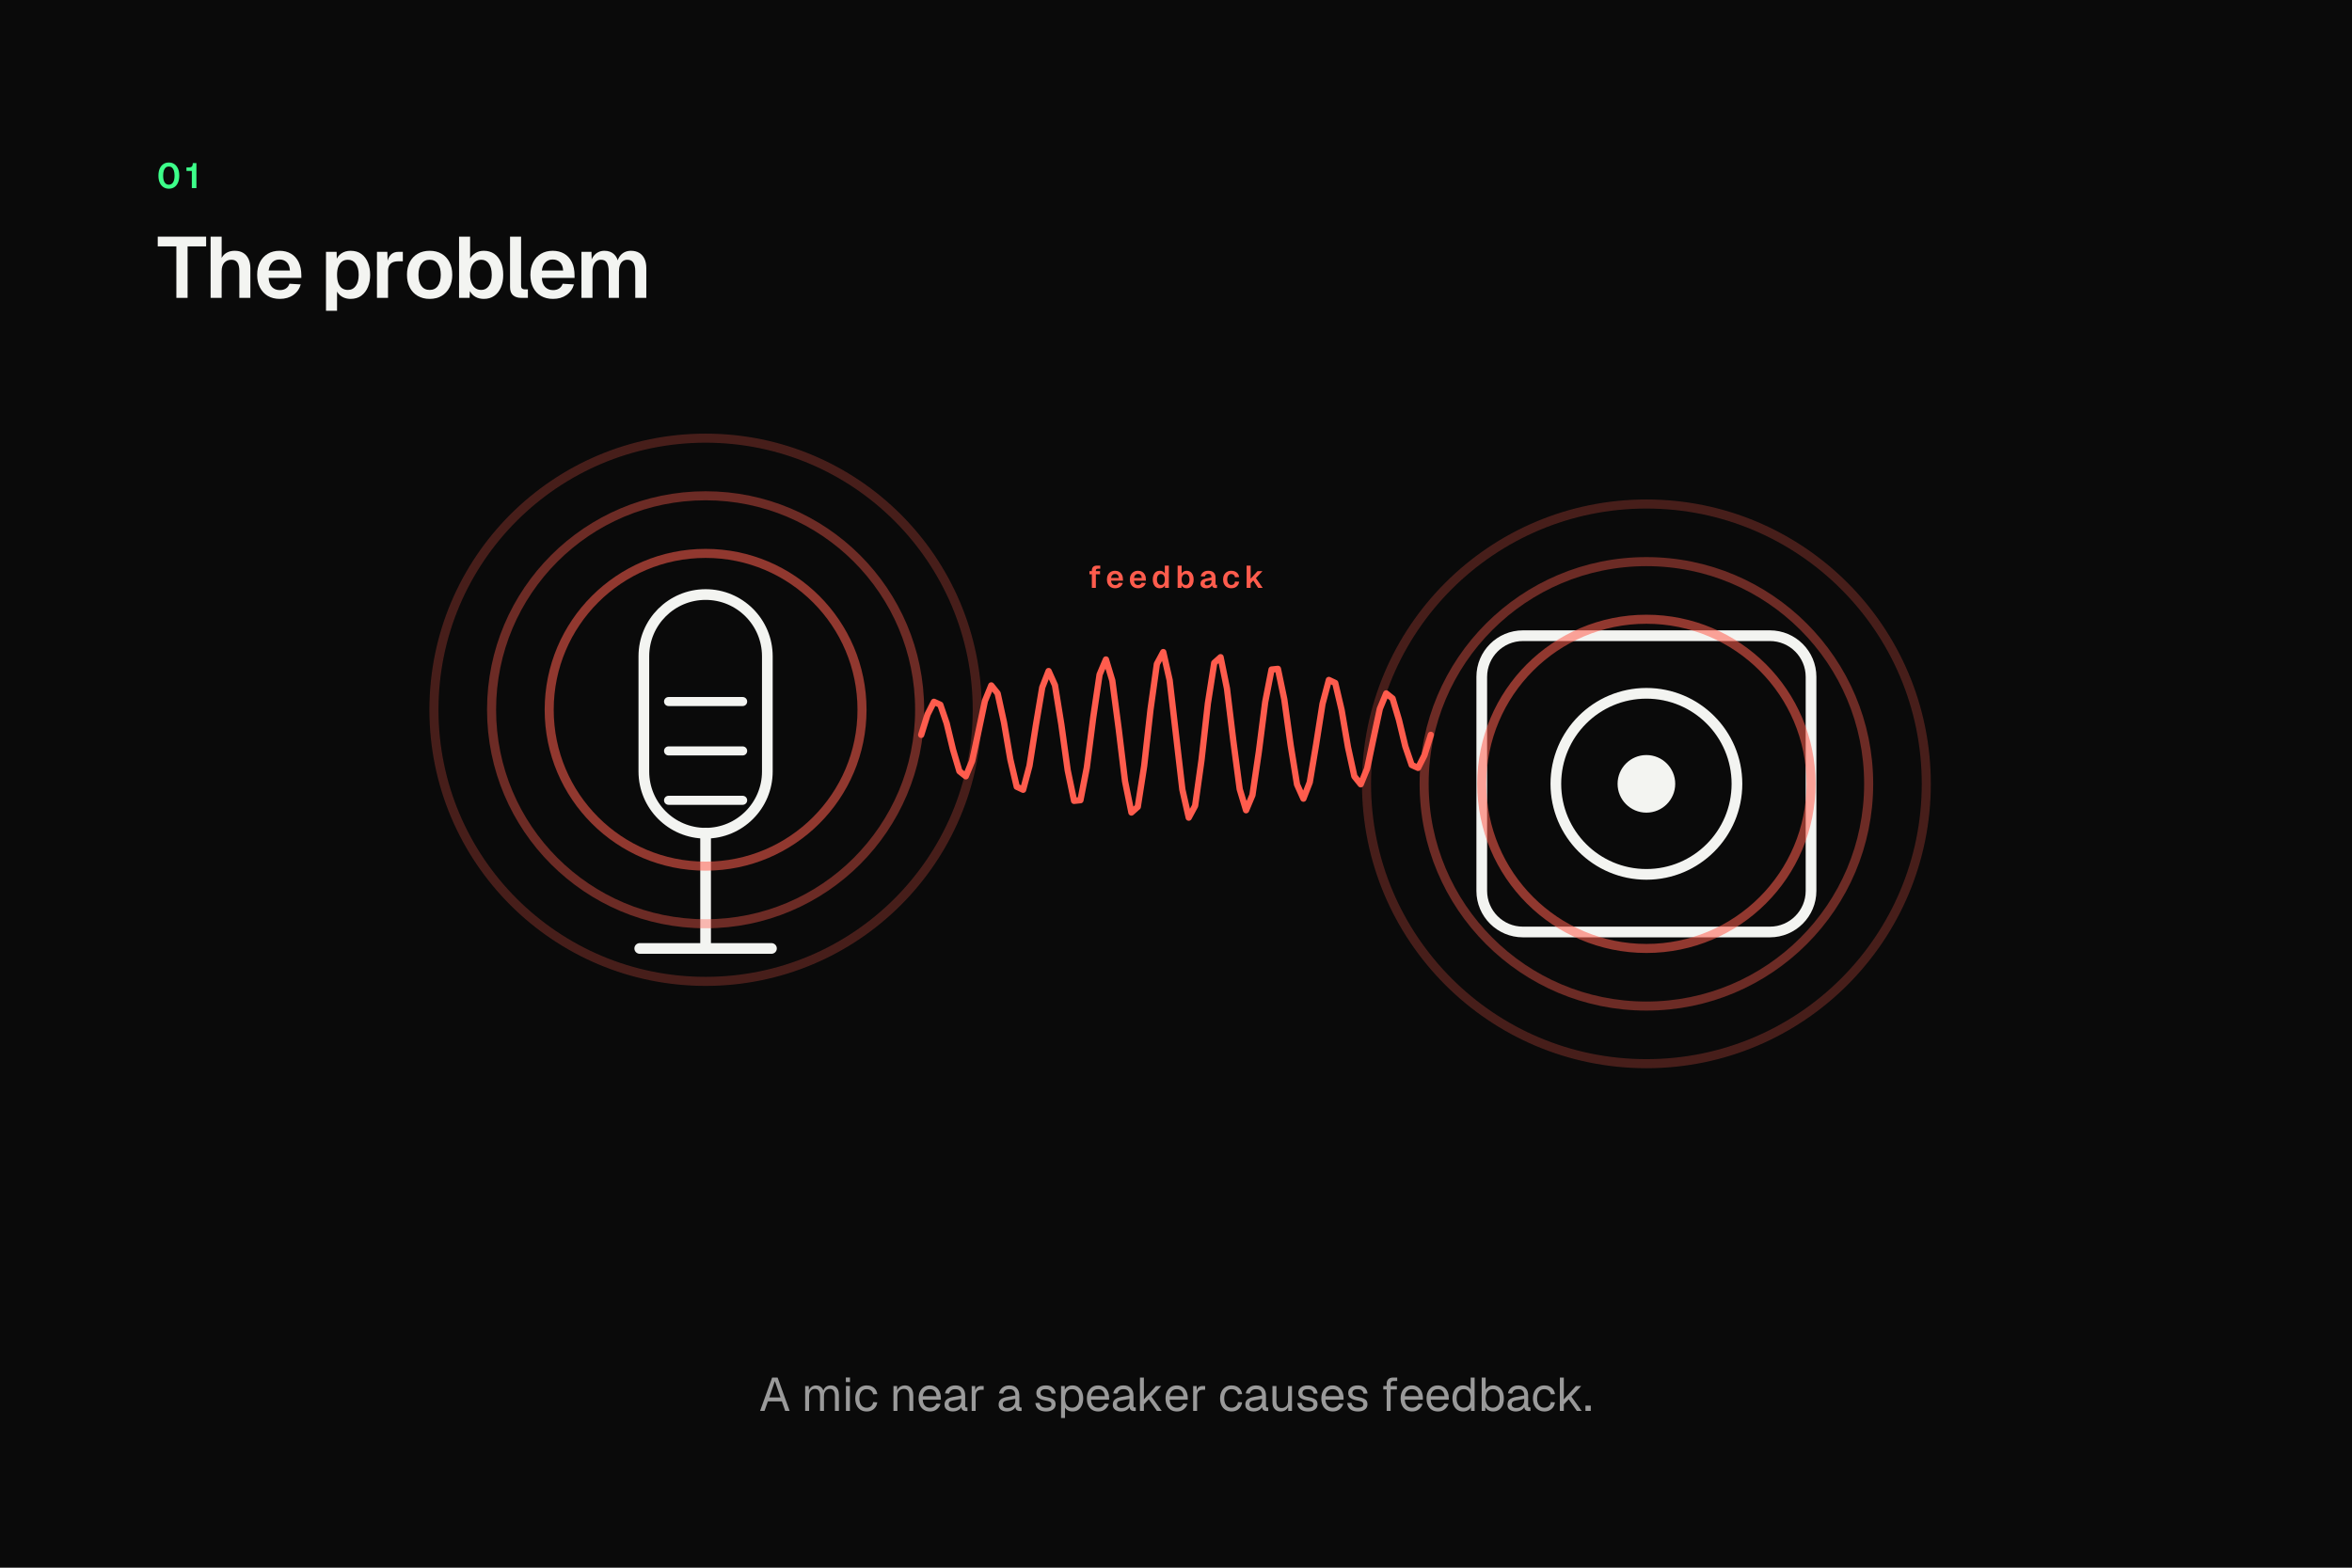
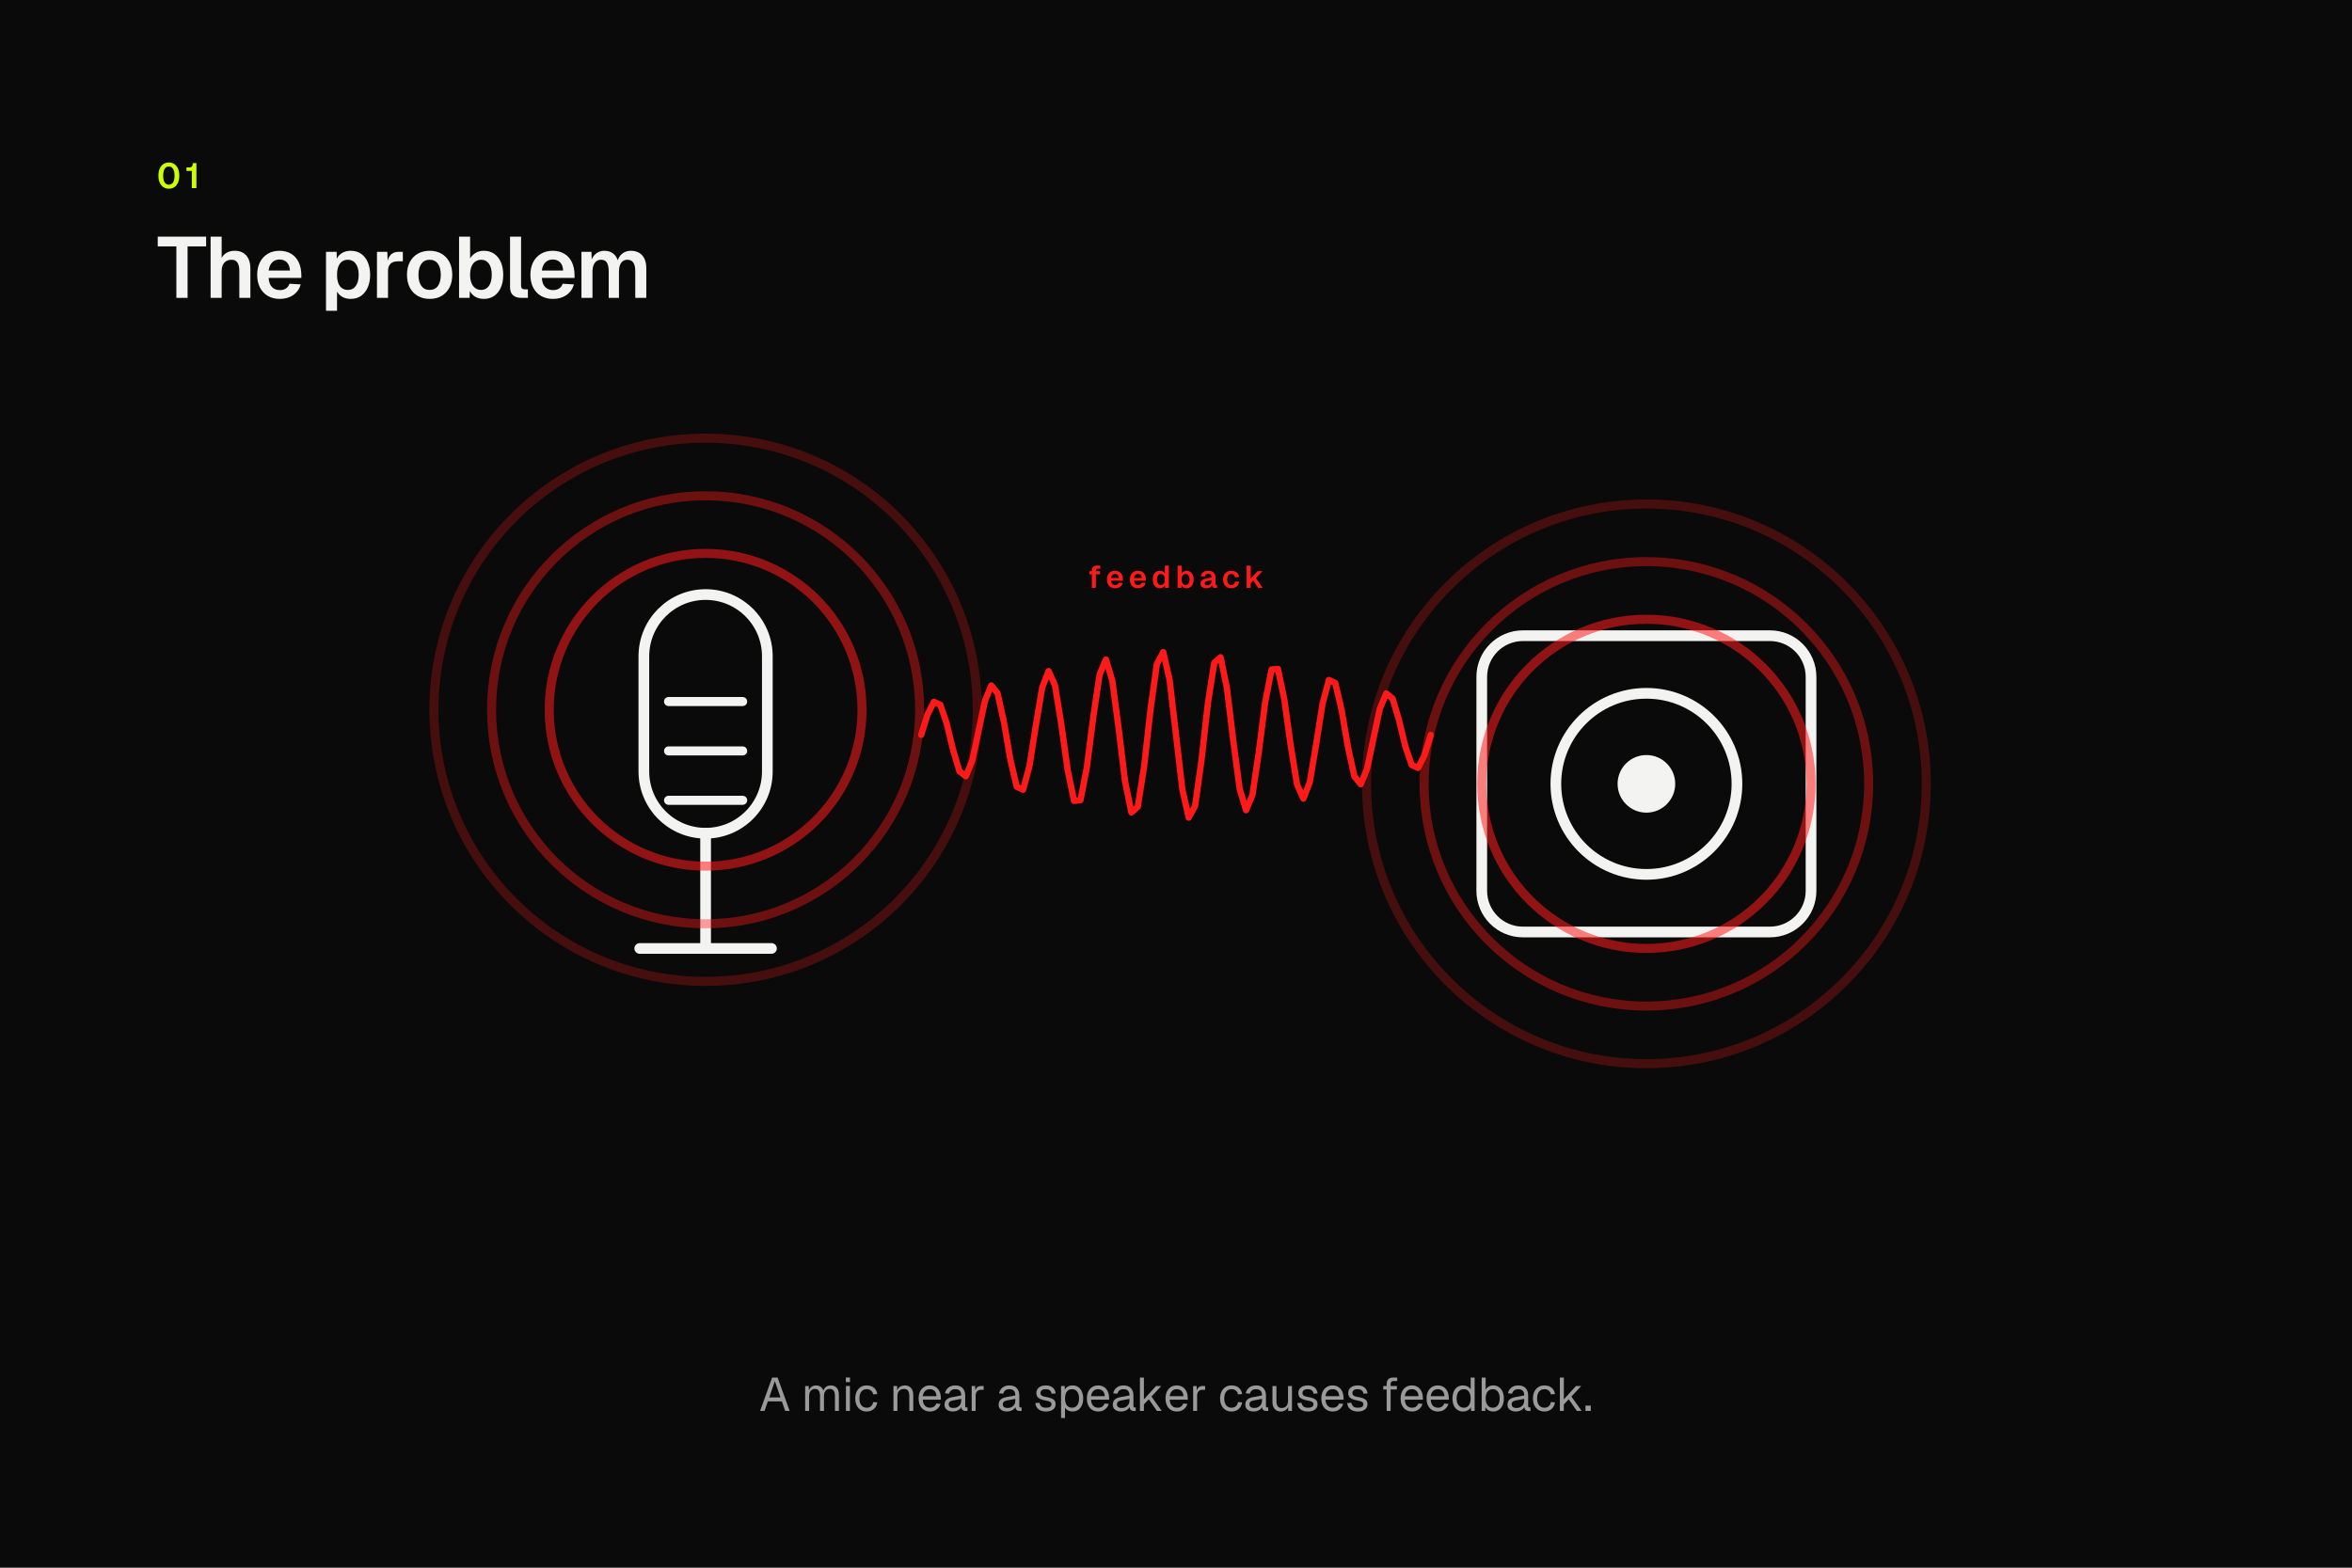
<svg xmlns="http://www.w3.org/2000/svg" viewBox="0 0 1200 800" width="1200" height="800" role="img" aria-label="A mic near a speaker causes feedback.">
  <rect width="1200" height="800" fill="#0A0A0A" />
-   <g fill="#3DFF8A" transform="translate(80.000 96.000) scale(0.018)">
+   <g fill="#CCFF00" transform="translate(80.000 96.000) scale(0.018)">
    <path d="M341 16Q251 16 184.5 -29.0Q118 -74 82.0 -157.0Q46 -240 46 -354Q46 -468 82.0 -551.5Q118 -635 184.5 -680.5Q251 -726 341 -726Q433 -726 499.0 -680.5Q565 -635 601.0 -552.0Q637 -469 637 -354Q637 -240 601.0 -157.0Q565 -74 499.0 -29.0Q433 16 341 16ZM341 -97Q419 -97 461.0 -162.5Q503 -228 503 -354Q503 -438 484.0 -496.0Q465 -554 429.5 -583.5Q394 -613 341 -613Q290 -613 254.0 -583.5Q218 -554 199.0 -496.0Q180 -438 180 -354Q180 -228 222.0 -162.5Q264 -97 341 -97Z" />
    <path d="M993.0 0V-487H841.0V-586H902.0Q945.0 -586 971.0 -597.0Q997.0 -608 1008.5 -635.5Q1020.0 -663 1020.0 -710H1123.0V0Z" />
  </g>
  <g fill="#F3F4F1" transform="translate(80.000 152.000) scale(0.044)">
    <path d="M227 0V-597H11V-710H572V-597H357V0Z" />
    <path d="M624.0 0V-710H752.0V-412H736.0Q744.0 -458 768.0 -487.5Q792.0 -517 827.0 -531.5Q862.0 -546 904.0 -546Q963.0 -546 1003.5 -520.5Q1044.0 -495 1064.5 -449.0Q1085.0 -403 1085.0 -343V0H957.0V-312Q957.0 -377 935.0 -409.5Q913.0 -442 866.0 -442Q814.0 -442 783.0 -408.0Q752.0 -374 752.0 -309V0Z" />
    <path d="M1426.0 12Q1346.0 12 1287.0 -22.5Q1228.0 -57 1196.0 -120.0Q1164.0 -183 1164.0 -267Q1164.0 -351 1196.0 -413.5Q1228.0 -476 1286.5 -511.0Q1345.0 -546 1423.0 -546Q1499.0 -546 1556.5 -512.0Q1614.0 -478 1645.0 -414.0Q1676.0 -350 1676.0 -260V-231H1297.0Q1301.0 -161 1335.5 -125.5Q1370.0 -90 1427.0 -90Q1470.0 -90 1498.5 -109.5Q1527.0 -129 1538.0 -164L1669.0 -156Q1647.0 -78 1582.5 -33.0Q1518.0 12 1426.0 12ZM1297.0 -317H1544.0Q1540.0 -382 1507.0 -413.5Q1474.0 -445 1423.0 -445Q1372.0 -445 1338.5 -412.0Q1305.0 -379 1297.0 -317Z" />
    <path d="" />
    <path d="M1962.0 150V-534H2085.0L2088.0 -420L2075.0 -426Q2095.0 -485 2140.5 -515.5Q2186.0 -546 2247.0 -546Q2323.0 -546 2373.5 -508.0Q2424.0 -470 2449.0 -407.0Q2474.0 -344 2474.0 -267Q2474.0 -190 2448.5 -127.0Q2423.0 -64 2372.5 -26.0Q2322.0 12 2246.0 12Q2206.0 12 2171.5 -2.0Q2137.0 -16 2112.5 -42.0Q2088.0 -68 2078.0 -103L2090.0 -113V150ZM2216.0 -92Q2274.0 -92 2307.5 -138.5Q2341.0 -185 2341.0 -267Q2341.0 -349 2307.5 -395.5Q2274.0 -442 2216.0 -442Q2177.0 -442 2149.0 -422.5Q2121.0 -403 2105.5 -364.0Q2090.0 -325 2090.0 -267Q2090.0 -209 2105.0 -170.0Q2120.0 -131 2148.5 -111.5Q2177.0 -92 2216.0 -92Z" />
    <path d="M2553.0 0V-534H2673.0L2678.0 -386L2667.0 -388Q2679.0 -465 2712.5 -499.5Q2746.0 -534 2804.0 -534H2853.0V-424H2803.0Q2762.0 -424 2735.0 -412.0Q2708.0 -400 2694.5 -374.5Q2681.0 -349 2681.0 -308V0Z" />
    <path d="M3164.0 12Q3085.0 12 3025.5 -22.5Q2966.0 -57 2933.5 -120.0Q2901.0 -183 2901.0 -267Q2901.0 -352 2933.5 -414.5Q2966.0 -477 3025.5 -511.5Q3085.0 -546 3164.0 -546Q3243.0 -546 3302.0 -511.5Q3361.0 -477 3393.5 -414.5Q3426.0 -352 3426.0 -267Q3426.0 -183 3393.5 -120.0Q3361.0 -57 3302.0 -22.5Q3243.0 12 3164.0 12ZM3164.0 -92Q3226.0 -92 3259.5 -138.0Q3293.0 -184 3293.0 -267Q3293.0 -349 3259.5 -395.5Q3226.0 -442 3164.0 -442Q3102.0 -442 3068.0 -395.5Q3034.0 -349 3034.0 -267Q3034.0 -184 3068.0 -138.0Q3102.0 -92 3164.0 -92Z" />
    <path d="M3792.0 12Q3736.0 12 3694.5 -12.0Q3653.0 -36 3630.0 -79L3627.0 0H3505.0V-710H3633.0V-458Q3655.0 -495 3696.0 -520.5Q3737.0 -546 3792.0 -546Q3861.0 -546 3911.5 -511.5Q3962.0 -477 3989.5 -414.5Q4017.0 -352 4017.0 -267Q4017.0 -182 3989.5 -119.5Q3962.0 -57 3911.5 -22.5Q3861.0 12 3792.0 12ZM3763.0 -92Q3818.0 -92 3851.0 -138.5Q3884.0 -185 3884.0 -267Q3884.0 -350 3851.5 -396.0Q3819.0 -442 3764.0 -442Q3723.0 -442 3693.5 -421.5Q3664.0 -401 3648.5 -362.0Q3633.0 -323 3633.0 -267Q3633.0 -213 3648.5 -173.5Q3664.0 -134 3693.0 -113.0Q3722.0 -92 3763.0 -92Z" />
    <path d="M4224.0 0Q4166.0 0 4131.0 -30.0Q4096.0 -60 4096.0 -126V-710H4224.0V-139Q4224.0 -119 4234.5 -109.0Q4245.0 -99 4264.0 -99H4303.0V0Z" />
    <path d="M4594.0 12Q4514.0 12 4455.0 -22.5Q4396.0 -57 4364.0 -120.0Q4332.0 -183 4332.0 -267Q4332.0 -351 4364.0 -413.5Q4396.0 -476 4454.5 -511.0Q4513.0 -546 4591.0 -546Q4667.0 -546 4724.5 -512.0Q4782.0 -478 4813.0 -414.0Q4844.0 -350 4844.0 -260V-231H4465.0Q4469.0 -161 4503.5 -125.5Q4538.0 -90 4595.0 -90Q4638.0 -90 4666.5 -109.5Q4695.0 -129 4706.0 -164L4837.0 -156Q4815.0 -78 4750.5 -33.0Q4686.0 12 4594.0 12ZM4465.0 -317H4712.0Q4708.0 -382 4675.0 -413.5Q4642.0 -445 4591.0 -445Q4540.0 -445 4506.5 -412.0Q4473.0 -379 4465.0 -317Z" />
    <path d="M4924.0 0V-534H5040.0L5044.0 -403L5032.0 -409Q5041.0 -452 5063.5 -482.5Q5086.0 -513 5118.5 -529.5Q5151.0 -546 5190.0 -546Q5258.0 -546 5300.0 -507.5Q5342.0 -469 5353.0 -402H5336.0Q5345.0 -449 5367.0 -480.5Q5389.0 -512 5422.5 -529.0Q5456.0 -546 5498.0 -546Q5553.0 -546 5593.0 -522.5Q5633.0 -499 5654.5 -454.0Q5676.0 -409 5676.0 -343V0H5548.0V-310Q5548.0 -376 5525.5 -409.0Q5503.0 -442 5457.0 -442Q5426.0 -442 5404.0 -426.0Q5382.0 -410 5370.5 -379.5Q5359.0 -349 5359.0 -306V0H5240.0V-306Q5240.0 -372 5220.0 -407.0Q5200.0 -442 5151.0 -442Q5120.0 -442 5098.5 -426.0Q5077.0 -410 5064.5 -379.5Q5052.0 -349 5052.0 -306V0Z" />
  </g>
  <g fill="#9A9A9A" transform="translate(387.324 720.000) scale(0.024)">
    <path d="M20 0 276 -710H392L648 0H554L483 -202H185L114 0ZM214 -286H454L334 -635Z" />
    <path d="" />
    <path d="M978.0 0V-530H1055.0L1058.0 -396L1046.0 -400Q1055.0 -444 1077.5 -475.5Q1100.0 -507 1133.0 -524.5Q1166.0 -542 1206.0 -542Q1275.0 -542 1318.5 -504.0Q1362.0 -466 1373.0 -398L1357.0 -399Q1365.0 -445 1386.5 -476.5Q1408.0 -508 1442.0 -525.0Q1476.0 -542 1520.0 -542Q1577.0 -542 1616.0 -518.5Q1655.0 -495 1675.0 -450.0Q1695.0 -405 1695.0 -341V0H1611.0V-323Q1611.0 -395 1583.0 -431.5Q1555.0 -468 1500.0 -468Q1463.0 -468 1435.5 -450.0Q1408.0 -432 1393.0 -398.5Q1378.0 -365 1378.0 -317V0H1294.0V-317Q1294.0 -388 1269.0 -428.0Q1244.0 -468 1185.0 -468Q1148.0 -468 1120.5 -450.0Q1093.0 -432 1077.5 -398.0Q1062.0 -364 1062.0 -317V0Z" />
    <path d="M1845.0 0V-530H1929.0V0ZM1843.0 -613V-711H1931.0V-613Z" />
    <path d="M2286.0 12Q2212.0 12 2157.5 -22.0Q2103.0 -56 2073.0 -118.5Q2043.0 -181 2043.0 -265Q2043.0 -349 2073.0 -411.0Q2103.0 -473 2157.5 -507.5Q2212.0 -542 2286.0 -542Q2347.0 -542 2394.5 -520.5Q2442.0 -499 2472.0 -458.0Q2502.0 -417 2511.0 -358L2423.0 -352Q2414.0 -405 2377.0 -433.5Q2340.0 -462 2286.0 -462Q2213.0 -462 2172.0 -409.5Q2131.0 -357 2131.0 -265Q2131.0 -173 2172.0 -120.5Q2213.0 -68 2286.0 -68Q2340.0 -68 2377.0 -98.0Q2414.0 -128 2423.0 -188L2511.0 -182Q2502.0 -123 2472.0 -79.5Q2442.0 -36 2394.5 -12.0Q2347.0 12 2286.0 12Z" />
    <path d="" />
    <path d="M2855.0 0V-530H2932.0L2935.0 -395L2925.0 -404Q2935.0 -451 2960.0 -481.5Q2985.0 -512 3020.5 -527.0Q3056.0 -542 3097.0 -542Q3158.0 -542 3197.5 -515.0Q3237.0 -488 3256.5 -442.5Q3276.0 -397 3276.0 -341V0H3192.0V-317Q3192.0 -366 3180.5 -399.5Q3169.0 -433 3144.0 -450.5Q3119.0 -468 3079.0 -468Q3018.0 -468 2978.5 -429.5Q2939.0 -391 2939.0 -317V0Z" />
    <path d="M3633.0 12Q3558.0 12 3503.5 -22.0Q3449.0 -56 3419.5 -118.5Q3390.0 -181 3390.0 -265Q3390.0 -349 3419.5 -411.0Q3449.0 -473 3502.5 -507.5Q3556.0 -542 3629.0 -542Q3698.0 -542 3751.0 -509.5Q3804.0 -477 3833.5 -415.0Q3863.0 -353 3863.0 -264V-239H3478.0Q3483.0 -154 3523.5 -111.0Q3564.0 -68 3633.0 -68Q3685.0 -68 3718.5 -92.5Q3752.0 -117 3765.0 -157L3855.0 -150Q3834.0 -79 3775.5 -33.5Q3717.0 12 3633.0 12ZM3478.0 -313H3771.0Q3765.0 -390 3726.5 -426.0Q3688.0 -462 3629.0 -462Q3568.0 -462 3528.5 -424.5Q3489.0 -387 3478.0 -313Z" />
    <path d="M4120.0 12Q4038.0 12 3989.5 -26.0Q3941.0 -64 3941.0 -132Q3941.0 -200 3981.0 -239.0Q4021.0 -278 4108.0 -294L4296.0 -329Q4296.0 -396 4264.5 -429.0Q4233.0 -462 4170.0 -462Q4115.0 -462 4083.0 -437.5Q4051.0 -413 4039.0 -367L3950.0 -374Q3965.0 -449 4022.5 -495.5Q4080.0 -542 4170.0 -542Q4272.0 -542 4326.0 -484.5Q4380.0 -427 4380.0 -326V-107Q4380.0 -89 4386.5 -81.5Q4393.0 -74 4408.0 -74H4429.0V0Q4425.0 1 4416.0 1.5Q4407.0 2 4397.0 2Q4361.0 2 4338.5 -9.5Q4316.0 -21 4306.0 -45.5Q4296.0 -70 4296.0 -110L4306.0 -108Q4299.0 -74 4272.0 -46.5Q4245.0 -19 4205.0 -3.5Q4165.0 12 4120.0 12ZM4128.0 -62Q4181.0 -62 4218.5 -82.5Q4256.0 -103 4276.0 -138.5Q4296.0 -174 4296.0 -218V-256L4124.0 -224Q4070.0 -214 4049.5 -193.5Q4029.0 -173 4029.0 -140Q4029.0 -103 4055.5 -82.5Q4082.0 -62 4128.0 -62Z" />
    <path d="M4518.0 0V-530H4592.0L4596.0 -396L4588.0 -399Q4598.0 -467 4631.5 -498.5Q4665.0 -530 4721.0 -530H4773.0V-450H4722.0Q4682.0 -450 4655.5 -435.5Q4629.0 -421 4615.5 -392.5Q4602.0 -364 4602.0 -320V0Z" />
    <path d="" />
    <path d="M5270.0 12Q5188.0 12 5139.5 -26.0Q5091.0 -64 5091.0 -132Q5091.0 -200 5131.0 -239.0Q5171.0 -278 5258.0 -294L5446.0 -329Q5446.0 -396 5414.5 -429.0Q5383.0 -462 5320.0 -462Q5265.0 -462 5233.0 -437.5Q5201.0 -413 5189.0 -367L5100.0 -374Q5115.0 -449 5172.5 -495.5Q5230.0 -542 5320.0 -542Q5422.0 -542 5476.0 -484.5Q5530.0 -427 5530.0 -326V-107Q5530.0 -89 5536.5 -81.5Q5543.0 -74 5558.0 -74H5579.0V0Q5575.0 1 5566.0 1.5Q5557.0 2 5547.0 2Q5511.0 2 5488.5 -9.5Q5466.0 -21 5456.0 -45.5Q5446.0 -70 5446.0 -110L5456.0 -108Q5449.0 -74 5422.0 -46.5Q5395.0 -19 5355.0 -3.5Q5315.0 12 5270.0 12ZM5278.0 -62Q5331.0 -62 5368.5 -82.5Q5406.0 -103 5426.0 -138.5Q5446.0 -174 5446.0 -218V-256L5274.0 -224Q5220.0 -214 5199.5 -193.5Q5179.0 -173 5179.0 -140Q5179.0 -103 5205.5 -82.5Q5232.0 -62 5278.0 -62Z" />
    <path d="" />
    <path d="M6101.0 12Q6028.0 12 5978.5 -11.0Q5929.0 -34 5902.5 -74.5Q5876.0 -115 5872.0 -167L5960.0 -173Q5968.0 -125 5999.5 -96.5Q6031.0 -68 6101.0 -68Q6155.0 -68 6184.5 -85.5Q6214.0 -103 6214.0 -142Q6214.0 -163 6204.5 -177.0Q6195.0 -191 6167.0 -201.5Q6139.0 -212 6085.0 -222Q6011.0 -236 5969.0 -257.0Q5927.0 -278 5910.0 -308.0Q5893.0 -338 5893.0 -380Q5893.0 -451 5945.5 -496.5Q5998.0 -542 6094.0 -542Q6164.0 -542 6208.5 -517.5Q6253.0 -493 6276.0 -454.0Q6299.0 -415 6304.0 -372L6216.0 -366Q6214.0 -391 6201.0 -413.0Q6188.0 -435 6162.0 -448.5Q6136.0 -462 6092.0 -462Q6035.0 -462 6008.0 -440.0Q5981.0 -418 5981.0 -384Q5981.0 -358 5991.5 -341.5Q6002.0 -325 6028.5 -314.5Q6055.0 -304 6101.0 -296Q6179.0 -283 6223.0 -263.0Q6267.0 -243 6284.5 -213.5Q6302.0 -184 6302.0 -142Q6302.0 -69 6245.5 -28.5Q6189.0 12 6101.0 12Z" />
    <path d="M6418.0 150V-530H6496.0L6498.0 -416L6486.0 -422Q6506.0 -481 6552.5 -511.5Q6599.0 -542 6660.0 -542Q6739.0 -542 6789.5 -503.0Q6840.0 -464 6864.5 -401.0Q6889.0 -338 6889.0 -265Q6889.0 -192 6864.5 -129.0Q6840.0 -66 6789.5 -27.0Q6739.0 12 6660.0 12Q6619.0 12 6583.5 -2.0Q6548.0 -16 6523.5 -41.0Q6499.0 -66 6490.0 -100L6502.0 -114V150ZM6652.0 -68Q6721.0 -68 6761.0 -120.0Q6801.0 -172 6801.0 -265Q6801.0 -358 6761.0 -410.0Q6721.0 -462 6652.0 -462Q6606.0 -462 6572.5 -440.0Q6539.0 -418 6520.5 -374.0Q6502.0 -330 6502.0 -265Q6502.0 -200 6520.0 -156.0Q6538.0 -112 6572.0 -90.0Q6606.0 -68 6652.0 -68Z" />
    <path d="M7210.0 12Q7135.0 12 7080.5 -22.0Q7026.0 -56 6996.5 -118.5Q6967.0 -181 6967.0 -265Q6967.0 -349 6996.5 -411.0Q7026.0 -473 7079.5 -507.5Q7133.0 -542 7206.0 -542Q7275.0 -542 7328.0 -509.5Q7381.0 -477 7410.5 -415.0Q7440.0 -353 7440.0 -264V-239H7055.0Q7060.0 -154 7100.5 -111.0Q7141.0 -68 7210.0 -68Q7262.0 -68 7295.5 -92.5Q7329.0 -117 7342.0 -157L7432.0 -150Q7411.0 -79 7352.5 -33.5Q7294.0 12 7210.0 12ZM7055.0 -313H7348.0Q7342.0 -390 7303.5 -426.0Q7265.0 -462 7206.0 -462Q7145.0 -462 7105.5 -424.5Q7066.0 -387 7055.0 -313Z" />
    <path d="M7697.0 12Q7615.0 12 7566.5 -26.0Q7518.0 -64 7518.0 -132Q7518.0 -200 7558.0 -239.0Q7598.0 -278 7685.0 -294L7873.0 -329Q7873.0 -396 7841.5 -429.0Q7810.0 -462 7747.0 -462Q7692.0 -462 7660.0 -437.5Q7628.0 -413 7616.0 -367L7527.0 -374Q7542.0 -449 7599.5 -495.5Q7657.0 -542 7747.0 -542Q7849.0 -542 7903.0 -484.5Q7957.0 -427 7957.0 -326V-107Q7957.0 -89 7963.5 -81.5Q7970.0 -74 7985.0 -74H8006.0V0Q8002.0 1 7993.0 1.5Q7984.0 2 7974.0 2Q7938.0 2 7915.5 -9.5Q7893.0 -21 7883.0 -45.5Q7873.0 -70 7873.0 -110L7883.0 -108Q7876.0 -74 7849.0 -46.5Q7822.0 -19 7782.0 -3.5Q7742.0 12 7697.0 12ZM7705.0 -62Q7758.0 -62 7795.5 -82.5Q7833.0 -103 7853.0 -138.5Q7873.0 -174 7873.0 -218V-256L7701.0 -224Q7647.0 -214 7626.5 -193.5Q7606.0 -173 7606.0 -140Q7606.0 -103 7632.5 -82.5Q7659.0 -62 7705.0 -62Z" />
    <path d="M8095.0 0V-710H8179.0V-245L8437.0 -530H8549.0L8340.0 -305L8558.0 0H8456.0L8283.0 -248L8179.0 -138V0Z" />
    <path d="M8882.0 12Q8807.0 12 8752.5 -22.0Q8698.0 -56 8668.5 -118.5Q8639.0 -181 8639.0 -265Q8639.0 -349 8668.5 -411.0Q8698.0 -473 8751.5 -507.5Q8805.0 -542 8878.0 -542Q8947.0 -542 9000.0 -509.5Q9053.0 -477 9082.5 -415.0Q9112.0 -353 9112.0 -264V-239H8727.0Q8732.0 -154 8772.5 -111.0Q8813.0 -68 8882.0 -68Q8934.0 -68 8967.5 -92.5Q9001.0 -117 9014.0 -157L9104.0 -150Q9083.0 -79 9024.5 -33.5Q8966.0 12 8882.0 12ZM8727.0 -313H9020.0Q9014.0 -390 8975.5 -426.0Q8937.0 -462 8878.0 -462Q8817.0 -462 8777.5 -424.5Q8738.0 -387 8727.0 -313Z" />
    <path d="M9226.0 0V-530H9300.0L9304.0 -396L9296.0 -399Q9306.0 -467 9339.5 -498.5Q9373.0 -530 9429.0 -530H9481.0V-450H9430.0Q9390.0 -450 9363.5 -435.5Q9337.0 -421 9323.5 -392.5Q9310.0 -364 9310.0 -320V0Z" />
    <path d="" />
    <path d="M10042.0 12Q9968.0 12 9913.5 -22.0Q9859.0 -56 9829.0 -118.5Q9799.0 -181 9799.0 -265Q9799.0 -349 9829.0 -411.0Q9859.0 -473 9913.5 -507.5Q9968.0 -542 10042.0 -542Q10103.0 -542 10150.5 -520.5Q10198.0 -499 10228.0 -458.0Q10258.0 -417 10267.0 -358L10179.0 -352Q10170.0 -405 10133.0 -433.5Q10096.0 -462 10042.0 -462Q9969.0 -462 9928.0 -409.5Q9887.0 -357 9887.0 -265Q9887.0 -173 9928.0 -120.5Q9969.0 -68 10042.0 -68Q10096.0 -68 10133.0 -98.0Q10170.0 -128 10179.0 -188L10267.0 -182Q10258.0 -123 10228.0 -79.5Q10198.0 -36 10150.5 -12.0Q10103.0 12 10042.0 12Z" />
    <path d="M10514.0 12Q10432.0 12 10383.5 -26.0Q10335.0 -64 10335.0 -132Q10335.0 -200 10375.0 -239.0Q10415.0 -278 10502.0 -294L10690.0 -329Q10690.0 -396 10658.5 -429.0Q10627.0 -462 10564.0 -462Q10509.0 -462 10477.0 -437.5Q10445.0 -413 10433.0 -367L10344.0 -374Q10359.0 -449 10416.5 -495.5Q10474.0 -542 10564.0 -542Q10666.0 -542 10720.0 -484.5Q10774.0 -427 10774.0 -326V-107Q10774.0 -89 10780.5 -81.5Q10787.0 -74 10802.0 -74H10823.0V0Q10819.0 1 10810.0 1.5Q10801.0 2 10791.0 2Q10755.0 2 10732.5 -9.5Q10710.0 -21 10700.0 -45.5Q10690.0 -70 10690.0 -110L10700.0 -108Q10693.0 -74 10666.0 -46.5Q10639.0 -19 10599.0 -3.5Q10559.0 12 10514.0 12ZM10522.0 -62Q10575.0 -62 10612.5 -82.5Q10650.0 -103 10670.0 -138.5Q10690.0 -174 10690.0 -218V-256L10518.0 -224Q10464.0 -214 10443.5 -193.5Q10423.0 -173 10423.0 -140Q10423.0 -103 10449.5 -82.5Q10476.0 -62 10522.0 -62Z" />
    <path d="M11086.0 12Q11007.0 12 10959.5 -41.5Q10912.0 -95 10912.0 -189V-530H10996.0V-212Q10996.0 -135 11023.5 -98.5Q11051.0 -62 11108.0 -62Q11171.0 -62 11207.0 -102.5Q11243.0 -143 11243.0 -214V-530H11327.0V0H11247.0V-131L11260.0 -124Q11244.0 -59 11199.0 -23.5Q11154.0 12 11086.0 12Z" />
    <path d="M11670.0 12Q11597.0 12 11547.5 -11.0Q11498.0 -34 11471.5 -74.5Q11445.0 -115 11441.0 -167L11529.0 -173Q11537.0 -125 11568.5 -96.5Q11600.0 -68 11670.0 -68Q11724.0 -68 11753.5 -85.5Q11783.0 -103 11783.0 -142Q11783.0 -163 11773.5 -177.0Q11764.0 -191 11736.0 -201.5Q11708.0 -212 11654.0 -222Q11580.0 -236 11538.0 -257.0Q11496.0 -278 11479.0 -308.0Q11462.0 -338 11462.0 -380Q11462.0 -451 11514.5 -496.5Q11567.0 -542 11663.0 -542Q11733.0 -542 11777.5 -517.5Q11822.0 -493 11845.0 -454.0Q11868.0 -415 11873.0 -372L11785.0 -366Q11783.0 -391 11770.0 -413.0Q11757.0 -435 11731.0 -448.5Q11705.0 -462 11661.0 -462Q11604.0 -462 11577.0 -440.0Q11550.0 -418 11550.0 -384Q11550.0 -358 11560.5 -341.5Q11571.0 -325 11597.5 -314.5Q11624.0 -304 11670.0 -296Q11748.0 -283 11792.0 -263.0Q11836.0 -243 11853.5 -213.5Q11871.0 -184 11871.0 -142Q11871.0 -69 11814.5 -28.5Q11758.0 12 11670.0 12Z" />
    <path d="M12194.0 12Q12119.0 12 12064.5 -22.0Q12010.0 -56 11980.5 -118.5Q11951.0 -181 11951.0 -265Q11951.0 -349 11980.5 -411.0Q12010.0 -473 12063.5 -507.5Q12117.0 -542 12190.0 -542Q12259.0 -542 12312.0 -509.5Q12365.0 -477 12394.5 -415.0Q12424.0 -353 12424.0 -264V-239H12039.0Q12044.0 -154 12084.5 -111.0Q12125.0 -68 12194.0 -68Q12246.0 -68 12279.5 -92.5Q12313.0 -117 12326.0 -157L12416.0 -150Q12395.0 -79 12336.5 -33.5Q12278.0 12 12194.0 12ZM12039.0 -313H12332.0Q12326.0 -390 12287.5 -426.0Q12249.0 -462 12190.0 -462Q12129.0 -462 12089.5 -424.5Q12050.0 -387 12039.0 -313Z" />
    <path d="M12731.0 12Q12658.0 12 12608.5 -11.0Q12559.0 -34 12532.5 -74.5Q12506.0 -115 12502.0 -167L12590.0 -173Q12598.0 -125 12629.5 -96.5Q12661.0 -68 12731.0 -68Q12785.0 -68 12814.5 -85.5Q12844.0 -103 12844.0 -142Q12844.0 -163 12834.5 -177.0Q12825.0 -191 12797.0 -201.5Q12769.0 -212 12715.0 -222Q12641.0 -236 12599.0 -257.0Q12557.0 -278 12540.0 -308.0Q12523.0 -338 12523.0 -380Q12523.0 -451 12575.5 -496.5Q12628.0 -542 12724.0 -542Q12794.0 -542 12838.5 -517.5Q12883.0 -493 12906.0 -454.0Q12929.0 -415 12934.0 -372L12846.0 -366Q12844.0 -391 12831.0 -413.0Q12818.0 -435 12792.0 -448.5Q12766.0 -462 12722.0 -462Q12665.0 -462 12638.0 -440.0Q12611.0 -418 12611.0 -384Q12611.0 -358 12621.5 -341.5Q12632.0 -325 12658.5 -314.5Q12685.0 -304 12731.0 -296Q12809.0 -283 12853.0 -263.0Q12897.0 -243 12914.5 -213.5Q12932.0 -184 12932.0 -142Q12932.0 -69 12875.5 -28.5Q12819.0 12 12731.0 12Z" />
    <path d="" />
    <path d="M13340.0 0V-578Q13340.0 -637 13374.0 -673.5Q13408.0 -710 13480.0 -710H13564.0V-636H13486.0Q13455.0 -636 13439.5 -619.0Q13424.0 -602 13424.0 -572V0ZM13268.0 -456V-530H13557.0V-456Z" />
    <path d="M13880.0 12Q13805.0 12 13750.5 -22.0Q13696.0 -56 13666.5 -118.5Q13637.0 -181 13637.0 -265Q13637.0 -349 13666.5 -411.0Q13696.0 -473 13749.5 -507.5Q13803.0 -542 13876.0 -542Q13945.0 -542 13998.0 -509.5Q14051.0 -477 14080.5 -415.0Q14110.0 -353 14110.0 -264V-239H13725.0Q13730.0 -154 13770.5 -111.0Q13811.0 -68 13880.0 -68Q13932.0 -68 13965.5 -92.5Q13999.0 -117 14012.0 -157L14102.0 -150Q14081.0 -79 14022.5 -33.5Q13964.0 12 13880.0 12ZM13725.0 -313H14018.0Q14012.0 -390 13973.5 -426.0Q13935.0 -462 13876.0 -462Q13815.0 -462 13775.5 -424.5Q13736.0 -387 13725.0 -313Z" />
    <path d="M14431.0 12Q14356.0 12 14301.5 -22.0Q14247.0 -56 14217.5 -118.5Q14188.0 -181 14188.0 -265Q14188.0 -349 14217.5 -411.0Q14247.0 -473 14300.5 -507.5Q14354.0 -542 14427.0 -542Q14496.0 -542 14549.0 -509.5Q14602.0 -477 14631.5 -415.0Q14661.0 -353 14661.0 -264V-239H14276.0Q14281.0 -154 14321.5 -111.0Q14362.0 -68 14431.0 -68Q14483.0 -68 14516.5 -92.5Q14550.0 -117 14563.0 -157L14653.0 -150Q14632.0 -79 14573.5 -33.5Q14515.0 12 14431.0 12ZM14276.0 -313H14569.0Q14563.0 -390 14524.5 -426.0Q14486.0 -462 14427.0 -462Q14366.0 -462 14326.5 -424.5Q14287.0 -387 14276.0 -313Z" />
    <path d="M14963.0 12Q14894.0 12 14843.5 -22.0Q14793.0 -56 14766.0 -118.0Q14739.0 -180 14739.0 -265Q14739.0 -350 14766.0 -412.0Q14793.0 -474 14843.5 -508.0Q14894.0 -542 14963.0 -542Q15016.0 -542 15060.0 -519.5Q15104.0 -497 15126.0 -456V-710H15210.0V0H15134.0L15131.0 -80Q15109.0 -37 15064.0 -12.5Q15019.0 12 14963.0 12ZM14980.0 -68Q15027.0 -68 15059.5 -92.0Q15092.0 -116 15109.0 -160.5Q15126.0 -205 15126.0 -265Q15126.0 -327 15109.0 -371.0Q15092.0 -415 15059.5 -438.5Q15027.0 -462 14980.0 -462Q14910.0 -462 14868.5 -409.5Q14827.0 -357 14827.0 -265Q14827.0 -174 14868.5 -121.0Q14910.0 -68 14980.0 -68Z" />
    <path d="M15603.0 12Q15548.0 12 15505.0 -12.5Q15462.0 -37 15439.0 -80L15436.0 0H15360.0V-710H15444.0V-456Q15464.0 -489 15506.0 -515.5Q15548.0 -542 15603.0 -542Q15673.0 -542 15724.0 -508.0Q15775.0 -474 15803.0 -412.0Q15831.0 -350 15831.0 -265Q15831.0 -180 15803.0 -118.0Q15775.0 -56 15724.0 -22.0Q15673.0 12 15603.0 12ZM15598.0 -68Q15665.0 -68 15704.0 -121.0Q15743.0 -174 15743.0 -265Q15743.0 -357 15704.0 -409.5Q15665.0 -462 15600.0 -462Q15551.0 -462 15516.0 -438.5Q15481.0 -415 15462.5 -371.0Q15444.0 -327 15444.0 -265Q15444.0 -205 15462.5 -160.5Q15481.0 -116 15515.5 -92.0Q15550.0 -68 15598.0 -68Z" />
    <path d="M16088.0 12Q16006.0 12 15957.5 -26.0Q15909.0 -64 15909.0 -132Q15909.0 -200 15949.0 -239.0Q15989.0 -278 16076.0 -294L16264.0 -329Q16264.0 -396 16232.5 -429.0Q16201.0 -462 16138.0 -462Q16083.0 -462 16051.0 -437.5Q16019.0 -413 16007.0 -367L15918.0 -374Q15933.0 -449 15990.5 -495.5Q16048.0 -542 16138.0 -542Q16240.0 -542 16294.0 -484.5Q16348.0 -427 16348.0 -326V-107Q16348.0 -89 16354.5 -81.5Q16361.0 -74 16376.0 -74H16397.0V0Q16393.0 1 16384.0 1.5Q16375.0 2 16365.0 2Q16329.0 2 16306.5 -9.5Q16284.0 -21 16274.0 -45.5Q16264.0 -70 16264.0 -110L16274.0 -108Q16267.0 -74 16240.0 -46.5Q16213.0 -19 16173.0 -3.5Q16133.0 12 16088.0 12ZM16096.0 -62Q16149.0 -62 16186.5 -82.5Q16224.0 -103 16244.0 -138.5Q16264.0 -174 16264.0 -218V-256L16092.0 -224Q16038.0 -214 16017.5 -193.5Q15997.0 -173 15997.0 -140Q15997.0 -103 16023.5 -82.5Q16050.0 -62 16096.0 -62Z" />
    <path d="M16693.0 12Q16619.0 12 16564.5 -22.0Q16510.0 -56 16480.0 -118.5Q16450.0 -181 16450.0 -265Q16450.0 -349 16480.0 -411.0Q16510.0 -473 16564.5 -507.5Q16619.0 -542 16693.0 -542Q16754.0 -542 16801.5 -520.5Q16849.0 -499 16879.0 -458.0Q16909.0 -417 16918.0 -358L16830.0 -352Q16821.0 -405 16784.0 -433.5Q16747.0 -462 16693.0 -462Q16620.0 -462 16579.0 -409.5Q16538.0 -357 16538.0 -265Q16538.0 -173 16579.0 -120.5Q16620.0 -68 16693.0 -68Q16747.0 -68 16784.0 -98.0Q16821.0 -128 16830.0 -188L16918.0 -182Q16909.0 -123 16879.0 -79.5Q16849.0 -36 16801.5 -12.0Q16754.0 12 16693.0 12Z" />
    <path d="M17022.0 0V-710H17106.0V-245L17364.0 -530H17476.0L17267.0 -305L17485.0 0H17383.0L17210.0 -248L17106.0 -138V0Z" />
    <path d="M17566.0 0V-113H17679.0V0Z" />
  </g>
  <rect x="328.50" y="303.40" width="63.00" height="121.80" rx="31.50" fill="none" stroke="#F3F4F1" stroke-width="5.46" />
  <line x1="341.10" y1="358.00" x2="378.90" y2="358.00" stroke="#F3F4F1" stroke-width="4.62" stroke-linecap="round" />
  <line x1="341.10" y1="383.20" x2="378.90" y2="383.20" stroke="#F3F4F1" stroke-width="4.62" stroke-linecap="round" />
  <line x1="341.10" y1="408.40" x2="378.90" y2="408.40" stroke="#F3F4F1" stroke-width="4.62" stroke-linecap="round" />
  <line x1="360.00" y1="425.20" x2="360.00" y2="484.00" stroke="#F3F4F1" stroke-width="5.46" stroke-linecap="round" />
  <line x1="326.40" y1="484.00" x2="393.60" y2="484.00" stroke="#F3F4F1" stroke-width="5.46" stroke-linecap="round" />
-   <circle cx="360.00" cy="362.20" r="79.80" fill="none" stroke="#FF5C4D" stroke-width="4.62" opacity="0.55" />
-   <circle cx="360.00" cy="362.20" r="109.20" fill="none" stroke="#FF5C4D" stroke-width="4.62" opacity="0.40" />
-   <circle cx="360.00" cy="362.20" r="138.60" fill="none" stroke="#FF5C4D" stroke-width="4.62" opacity="0.25" />
+   <circle cx="360.00" cy="362.20" r="79.80" fill="none" stroke="#FF1A1A" stroke-width="4.62" opacity="0.55" />
+   <circle cx="360.00" cy="362.20" r="109.20" fill="none" stroke="#FF1A1A" stroke-width="4.62" opacity="0.40" />
+   <circle cx="360.00" cy="362.20" r="138.60" fill="none" stroke="#FF1A1A" stroke-width="4.62" opacity="0.25" />
  <rect x="756.00" y="324.40" width="168.00" height="151.20" rx="21.00" fill="none" stroke="#F3F4F1" stroke-width="5.46" />
  <circle cx="840.00" cy="400.00" r="46.20" fill="none" stroke="#F3F4F1" stroke-width="5.46" />
  <circle cx="840.00" cy="400.00" r="14.70" fill="#F3F4F1" />
-   <circle cx="840.00" cy="400.00" r="84.00" fill="none" stroke="#FF5C4D" stroke-width="4.62" opacity="0.55" />
-   <circle cx="840.00" cy="400.00" r="113.40" fill="none" stroke="#FF5C4D" stroke-width="4.62" opacity="0.40" />
-   <circle cx="840.00" cy="400.00" r="142.80" fill="none" stroke="#FF5C4D" stroke-width="4.62" opacity="0.25" />
-   <polyline points="470.00,375.00 473.25,364.55 476.50,358.14 479.75,359.63 483.00,369.14 486.25,382.62 489.50,393.56 492.75,396.15 496.00,388.32 499.25,373.15 502.50,357.73 505.75,349.78 509.00,353.84 512.25,368.70 515.50,387.64 518.75,401.48 522.00,403.02 525.25,390.81 528.50,370.14 531.75,350.81 535.00,342.44 538.25,349.68 541.50,369.68 544.75,393.14 548.00,408.68 551.25,408.34 554.50,391.68 557.75,366.27 561.00,344.26 564.25,336.53 567.50,347.30 570.75,371.88 574.00,398.66 577.25,414.63 580.50,411.73 583.75,390.95 587.00,362.00 590.25,338.80 593.50,332.75 596.75,347.05 600.00,375.00 603.25,402.95 606.50,417.25 609.75,411.20 613.00,388.00 616.25,359.05 619.50,338.27 622.75,335.37 626.00,351.34 629.25,378.12 632.50,402.70 635.75,413.47 639.00,405.74 642.25,383.73 645.50,358.32 648.75,341.66 652.00,341.32 655.25,356.86 658.50,380.32 661.75,400.32 665.00,407.56 668.25,399.19 671.50,379.86 674.75,359.19 678.00,346.98 681.25,348.52 684.50,362.36 687.75,381.30 691.00,396.16 694.25,400.22 697.50,392.27 700.75,376.85 704.00,361.68 707.25,353.85 710.50,356.44 713.75,367.38 717.00,380.86 720.25,390.37 723.50,391.86 726.75,385.45 730.00,375.00" fill="none" stroke="#FF5C4D" stroke-width="3.2" stroke-linecap="round" stroke-linejoin="round" />
-   <g fill="#FF5C4D" transform="translate(555.032 300.000) scale(0.016)">
+   <circle cx="840.00" cy="400.00" r="84.00" fill="none" stroke="#FF1A1A" stroke-width="4.62" opacity="0.55" />
+   <circle cx="840.00" cy="400.00" r="113.40" fill="none" stroke="#FF1A1A" stroke-width="4.62" opacity="0.40" />
+   <circle cx="840.00" cy="400.00" r="142.80" fill="none" stroke="#FF1A1A" stroke-width="4.62" opacity="0.25" />
+   <polyline points="470.00,375.00 473.25,364.55 476.50,358.14 479.75,359.63 483.00,369.14 486.25,382.62 489.50,393.56 492.75,396.15 496.00,388.32 499.25,373.15 502.50,357.73 505.75,349.78 509.00,353.84 512.25,368.70 515.50,387.64 518.75,401.48 522.00,403.02 525.25,390.81 528.50,370.14 531.75,350.81 535.00,342.44 538.25,349.68 541.50,369.68 544.75,393.14 548.00,408.68 551.25,408.34 554.50,391.68 557.75,366.27 561.00,344.26 564.25,336.53 567.50,347.30 570.75,371.88 574.00,398.66 577.25,414.63 580.50,411.73 583.75,390.95 587.00,362.00 590.25,338.80 593.50,332.75 596.75,347.05 600.00,375.00 603.25,402.95 606.50,417.25 609.75,411.20 613.00,388.00 616.25,359.05 619.50,338.27 622.75,335.37 626.00,351.34 629.25,378.12 632.50,402.70 635.75,413.47 639.00,405.74 642.25,383.73 645.50,358.32 648.75,341.66 652.00,341.32 655.25,356.86 658.50,380.32 661.75,400.32 665.00,407.56 668.25,399.19 671.50,379.86 674.75,359.19 678.00,346.98 681.25,348.52 684.50,362.36 687.75,381.30 691.00,396.16 694.25,400.22 697.50,392.27 700.75,376.85 704.00,361.68 707.25,353.85 710.50,356.44 713.75,367.38 717.00,380.86 720.25,390.37 723.50,391.86 726.75,385.45 730.00,375.00" fill="none" stroke="#FF1A1A" stroke-width="3.2" stroke-linecap="round" stroke-linejoin="round" />
+   <g fill="#FF1A1A" transform="translate(555.032 300.000) scale(0.016)">
    <path d="M127 0V-555Q127 -627 166.5 -668.5Q206 -710 291 -710H395V-611H315Q284 -611 269.5 -595.0Q255 -579 255 -548V0ZM51 -435V-534H388V-435Z" />
    <path d="M870.0 12Q790.0 12 731.0 -22.5Q672.0 -57 640.0 -120.0Q608.0 -183 608.0 -267Q608.0 -351 640.0 -413.5Q672.0 -476 730.5 -511.0Q789.0 -546 867.0 -546Q943.0 -546 1000.5 -512.0Q1058.0 -478 1089.0 -414.0Q1120.0 -350 1120.0 -260V-231H741.0Q745.0 -161 779.5 -125.5Q814.0 -90 871.0 -90Q914.0 -90 942.5 -109.5Q971.0 -129 982.0 -164L1113.0 -156Q1091.0 -78 1026.5 -33.0Q962.0 12 870.0 12ZM741.0 -317H988.0Q984.0 -382 951.0 -413.5Q918.0 -445 867.0 -445Q816.0 -445 782.5 -412.0Q749.0 -379 741.0 -317Z" />
    <path d="M1601.0 12Q1521.0 12 1462.0 -22.5Q1403.0 -57 1371.0 -120.0Q1339.0 -183 1339.0 -267Q1339.0 -351 1371.0 -413.5Q1403.0 -476 1461.5 -511.0Q1520.0 -546 1598.0 -546Q1674.0 -546 1731.5 -512.0Q1789.0 -478 1820.0 -414.0Q1851.0 -350 1851.0 -260V-231H1472.0Q1476.0 -161 1510.5 -125.5Q1545.0 -90 1602.0 -90Q1645.0 -90 1673.5 -109.5Q1702.0 -129 1713.0 -164L1844.0 -156Q1822.0 -78 1757.5 -33.0Q1693.0 12 1601.0 12ZM1472.0 -317H1719.0Q1715.0 -382 1682.0 -413.5Q1649.0 -445 1598.0 -445Q1547.0 -445 1513.5 -412.0Q1480.0 -379 1472.0 -317Z" />
    <path d="M2291.0 12Q2223.0 12 2173.5 -22.0Q2124.0 -56 2097.0 -119.0Q2070.0 -182 2070.0 -267Q2070.0 -352 2097.0 -415.0Q2124.0 -478 2174.0 -512.0Q2224.0 -546 2291.0 -546Q2347.0 -546 2389.5 -523.0Q2432.0 -500 2454.0 -458V-710H2582.0V0H2460.0L2457.0 -79Q2435.0 -36 2391.0 -12.0Q2347.0 12 2291.0 12ZM2330.0 -92Q2370.0 -92 2397.5 -112.0Q2425.0 -132 2439.5 -171.5Q2454.0 -211 2454.0 -267Q2454.0 -324 2439.5 -363.0Q2425.0 -402 2397.5 -422.0Q2370.0 -442 2330.0 -442Q2272.0 -442 2237.5 -395.5Q2203.0 -349 2203.0 -267Q2203.0 -187 2237.5 -139.5Q2272.0 -92 2330.0 -92Z" />
    <path d="M3149.0 12Q3093.0 12 3051.5 -12.0Q3010.0 -36 2987.0 -79L2984.0 0H2862.0V-710H2990.0V-458Q3012.0 -495 3053.0 -520.5Q3094.0 -546 3149.0 -546Q3218.0 -546 3268.5 -511.5Q3319.0 -477 3346.5 -414.5Q3374.0 -352 3374.0 -267Q3374.0 -182 3346.5 -119.5Q3319.0 -57 3268.5 -22.5Q3218.0 12 3149.0 12ZM3120.0 -92Q3175.0 -92 3208.0 -138.5Q3241.0 -185 3241.0 -267Q3241.0 -350 3208.5 -396.0Q3176.0 -442 3121.0 -442Q3080.0 -442 3050.5 -421.5Q3021.0 -401 3005.5 -362.0Q2990.0 -323 2990.0 -267Q2990.0 -213 3005.5 -173.5Q3021.0 -134 3050.0 -113.0Q3079.0 -92 3120.0 -92Z" />
    <path d="M3778.0 12Q3694.0 12 3643.0 -26.5Q3592.0 -65 3592.0 -134Q3592.0 -203 3635.0 -242.0Q3678.0 -281 3766.0 -298L3943.0 -333Q3943.0 -390 3917.0 -418.5Q3891.0 -447 3840.0 -447Q3794.0 -447 3767.5 -425.5Q3741.0 -404 3731.0 -364L3601.0 -370Q3617.0 -455 3679.0 -500.5Q3741.0 -546 3840.0 -546Q3954.0 -546 4012.5 -488.5Q4071.0 -431 4071.0 -324V-130Q4071.0 -109 4078.5 -101.0Q4086.0 -93 4101.0 -93H4118.0V0Q4112.0 2 4098.5 3.0Q4085.0 4 4071.0 4Q4038.0 4 4012.0 -6.5Q3986.0 -17 3972.0 -43.5Q3958.0 -70 3958.0 -116L3969.0 -108Q3961.0 -73 3934.5 -45.5Q3908.0 -18 3868.0 -3.0Q3828.0 12 3778.0 12ZM3804.0 -81Q3847.0 -81 3878.0 -98.0Q3909.0 -115 3926.0 -145.0Q3943.0 -175 3943.0 -216V-246L3805.0 -218Q3762.0 -209 3743.5 -191.5Q3725.0 -174 3725.0 -146Q3725.0 -115 3745.5 -98.0Q3766.0 -81 3804.0 -81Z" />
    <path d="M4575.0 12Q4495.0 12 4436.0 -22.5Q4377.0 -57 4344.5 -120.0Q4312.0 -183 4312.0 -267Q4312.0 -351 4344.5 -413.5Q4377.0 -476 4436.0 -511.0Q4495.0 -546 4575.0 -546Q4643.0 -546 4696.0 -522.0Q4749.0 -498 4782.5 -453.5Q4816.0 -409 4824.0 -345L4692.0 -338Q4684.0 -389 4652.5 -415.5Q4621.0 -442 4575.0 -442Q4513.0 -442 4479.0 -395.5Q4445.0 -349 4445.0 -267Q4445.0 -184 4479.0 -138.0Q4513.0 -92 4575.0 -92Q4622.0 -92 4653.5 -119.0Q4685.0 -146 4692.0 -203L4824.0 -197Q4816.0 -133 4783.0 -86.0Q4750.0 -39 4697.0 -13.5Q4644.0 12 4575.0 12Z" />
    <path d="M5063.0 0V-710H5191.0V-293L5410.0 -534H5568.0L5359.0 -312L5575.0 0H5431.0L5275.0 -236L5191.0 -147V0Z" />
  </g>
</svg>
